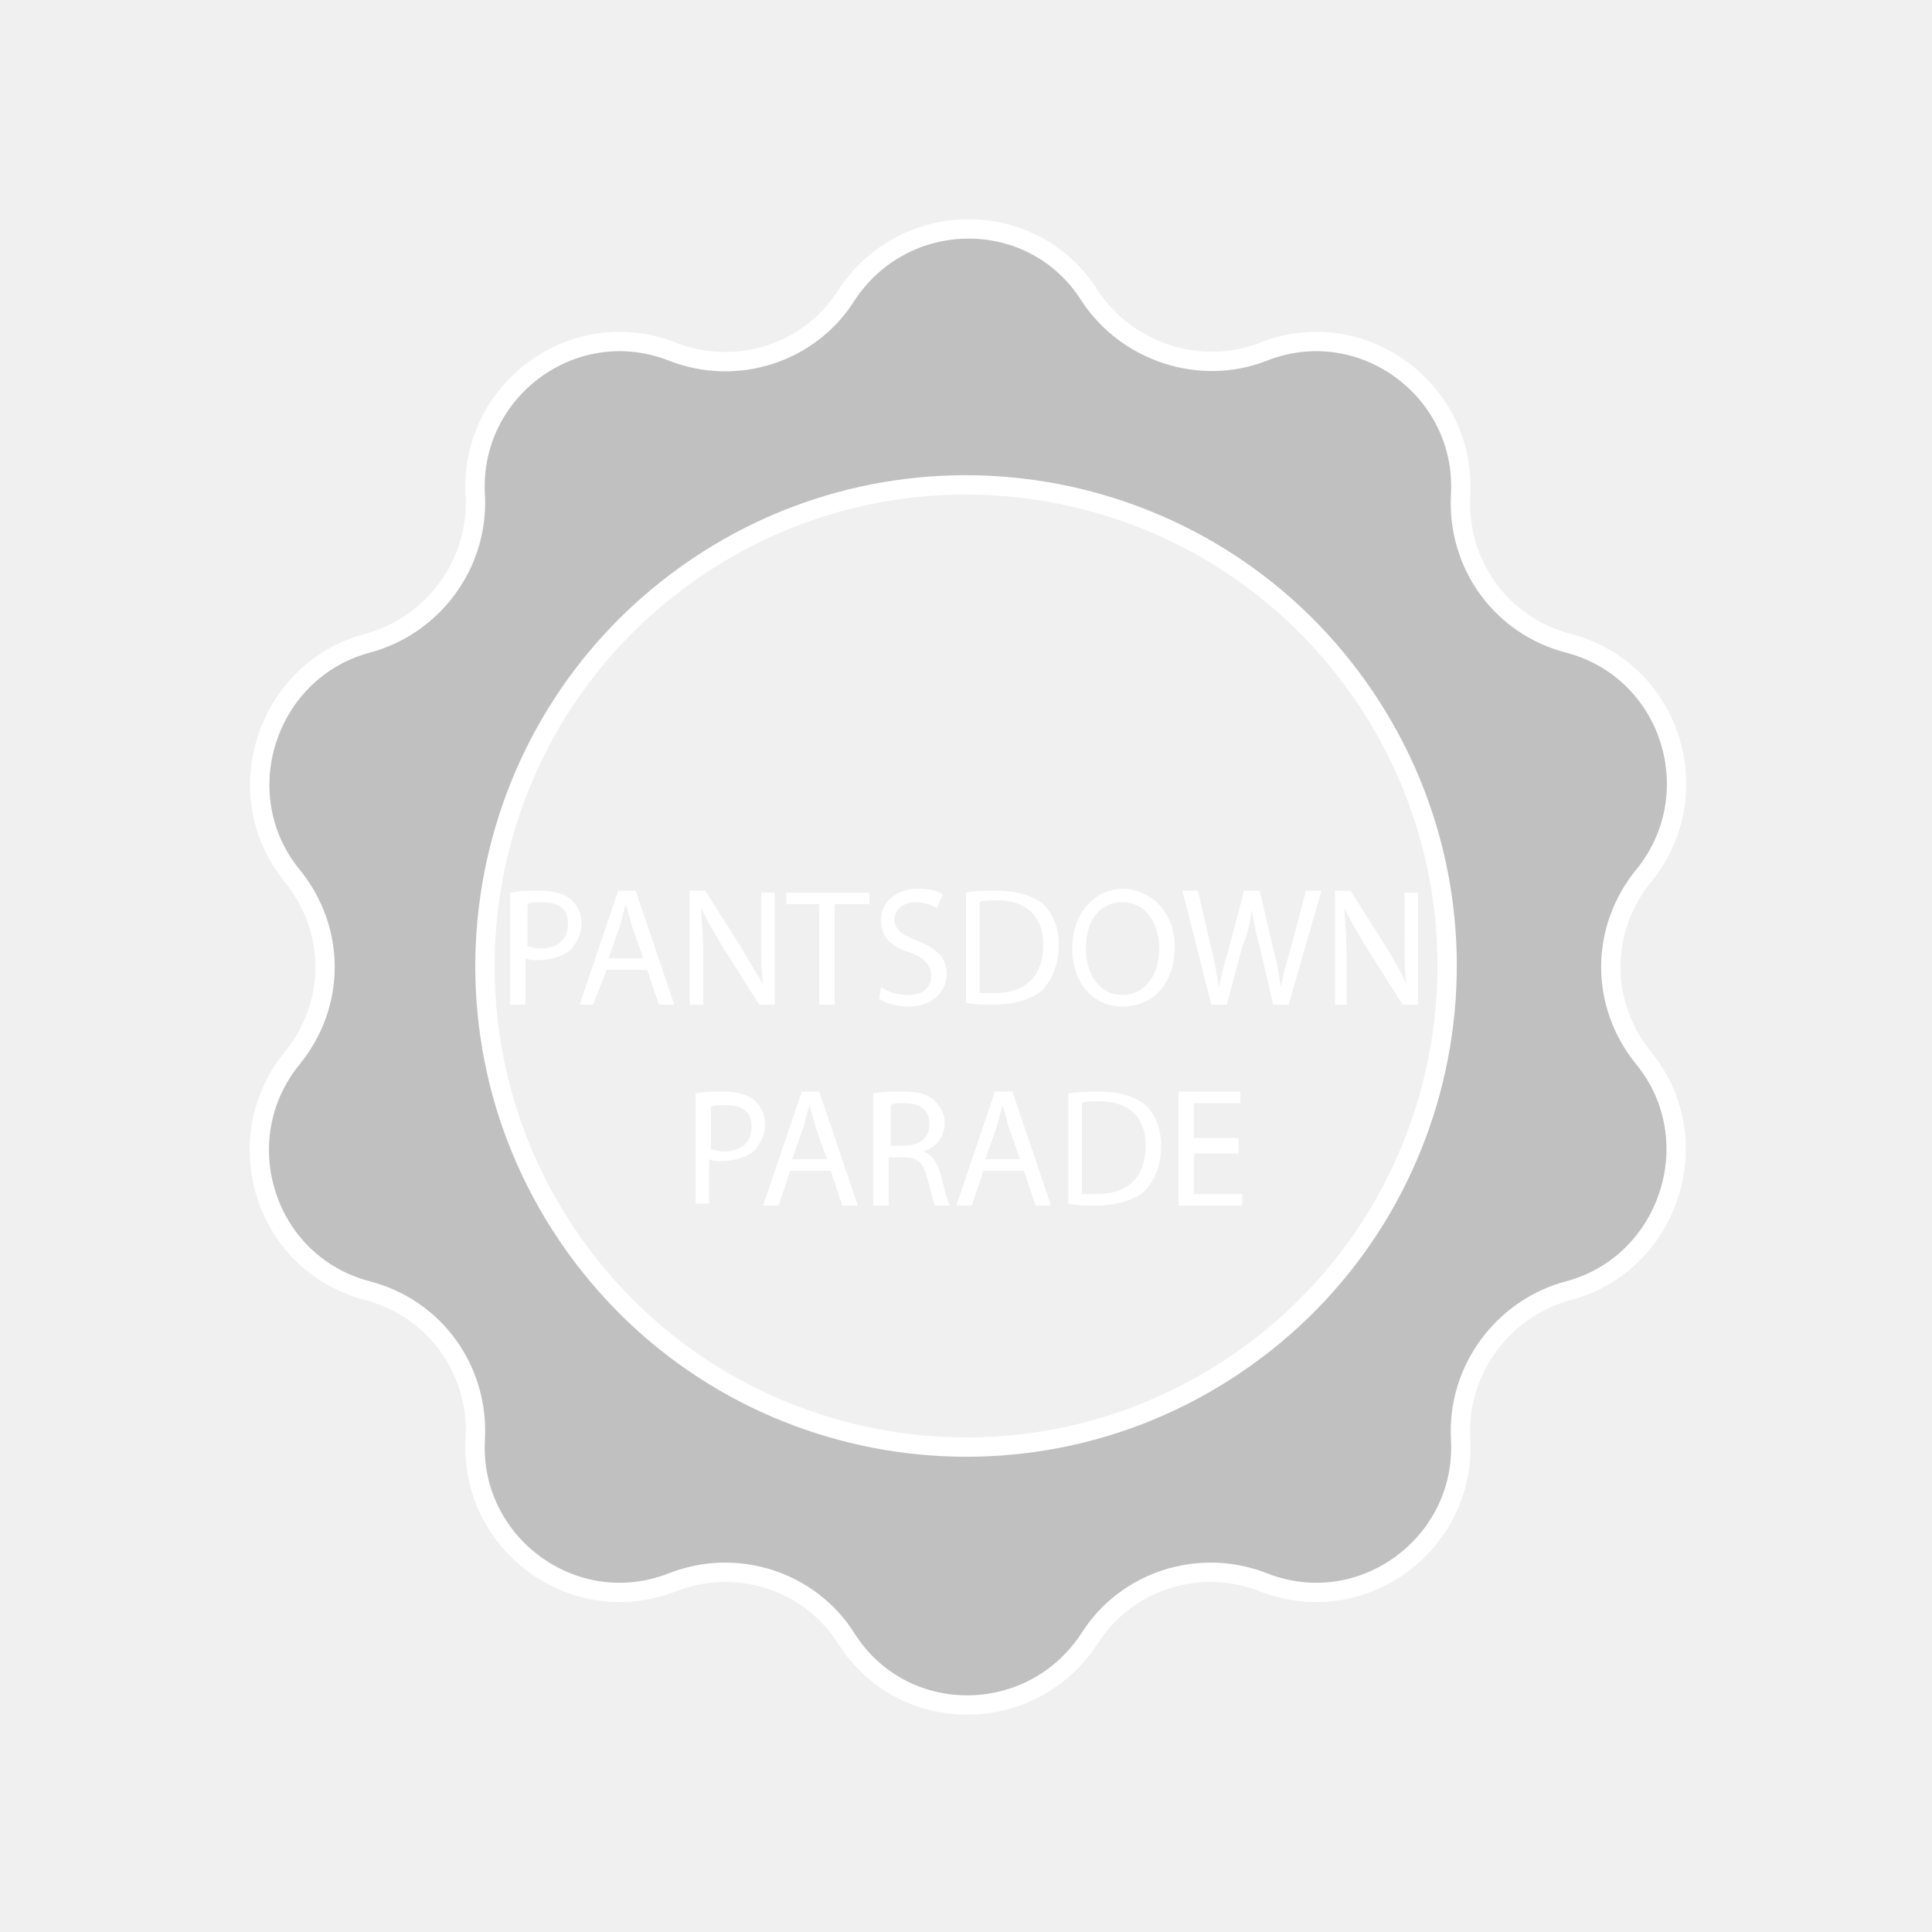
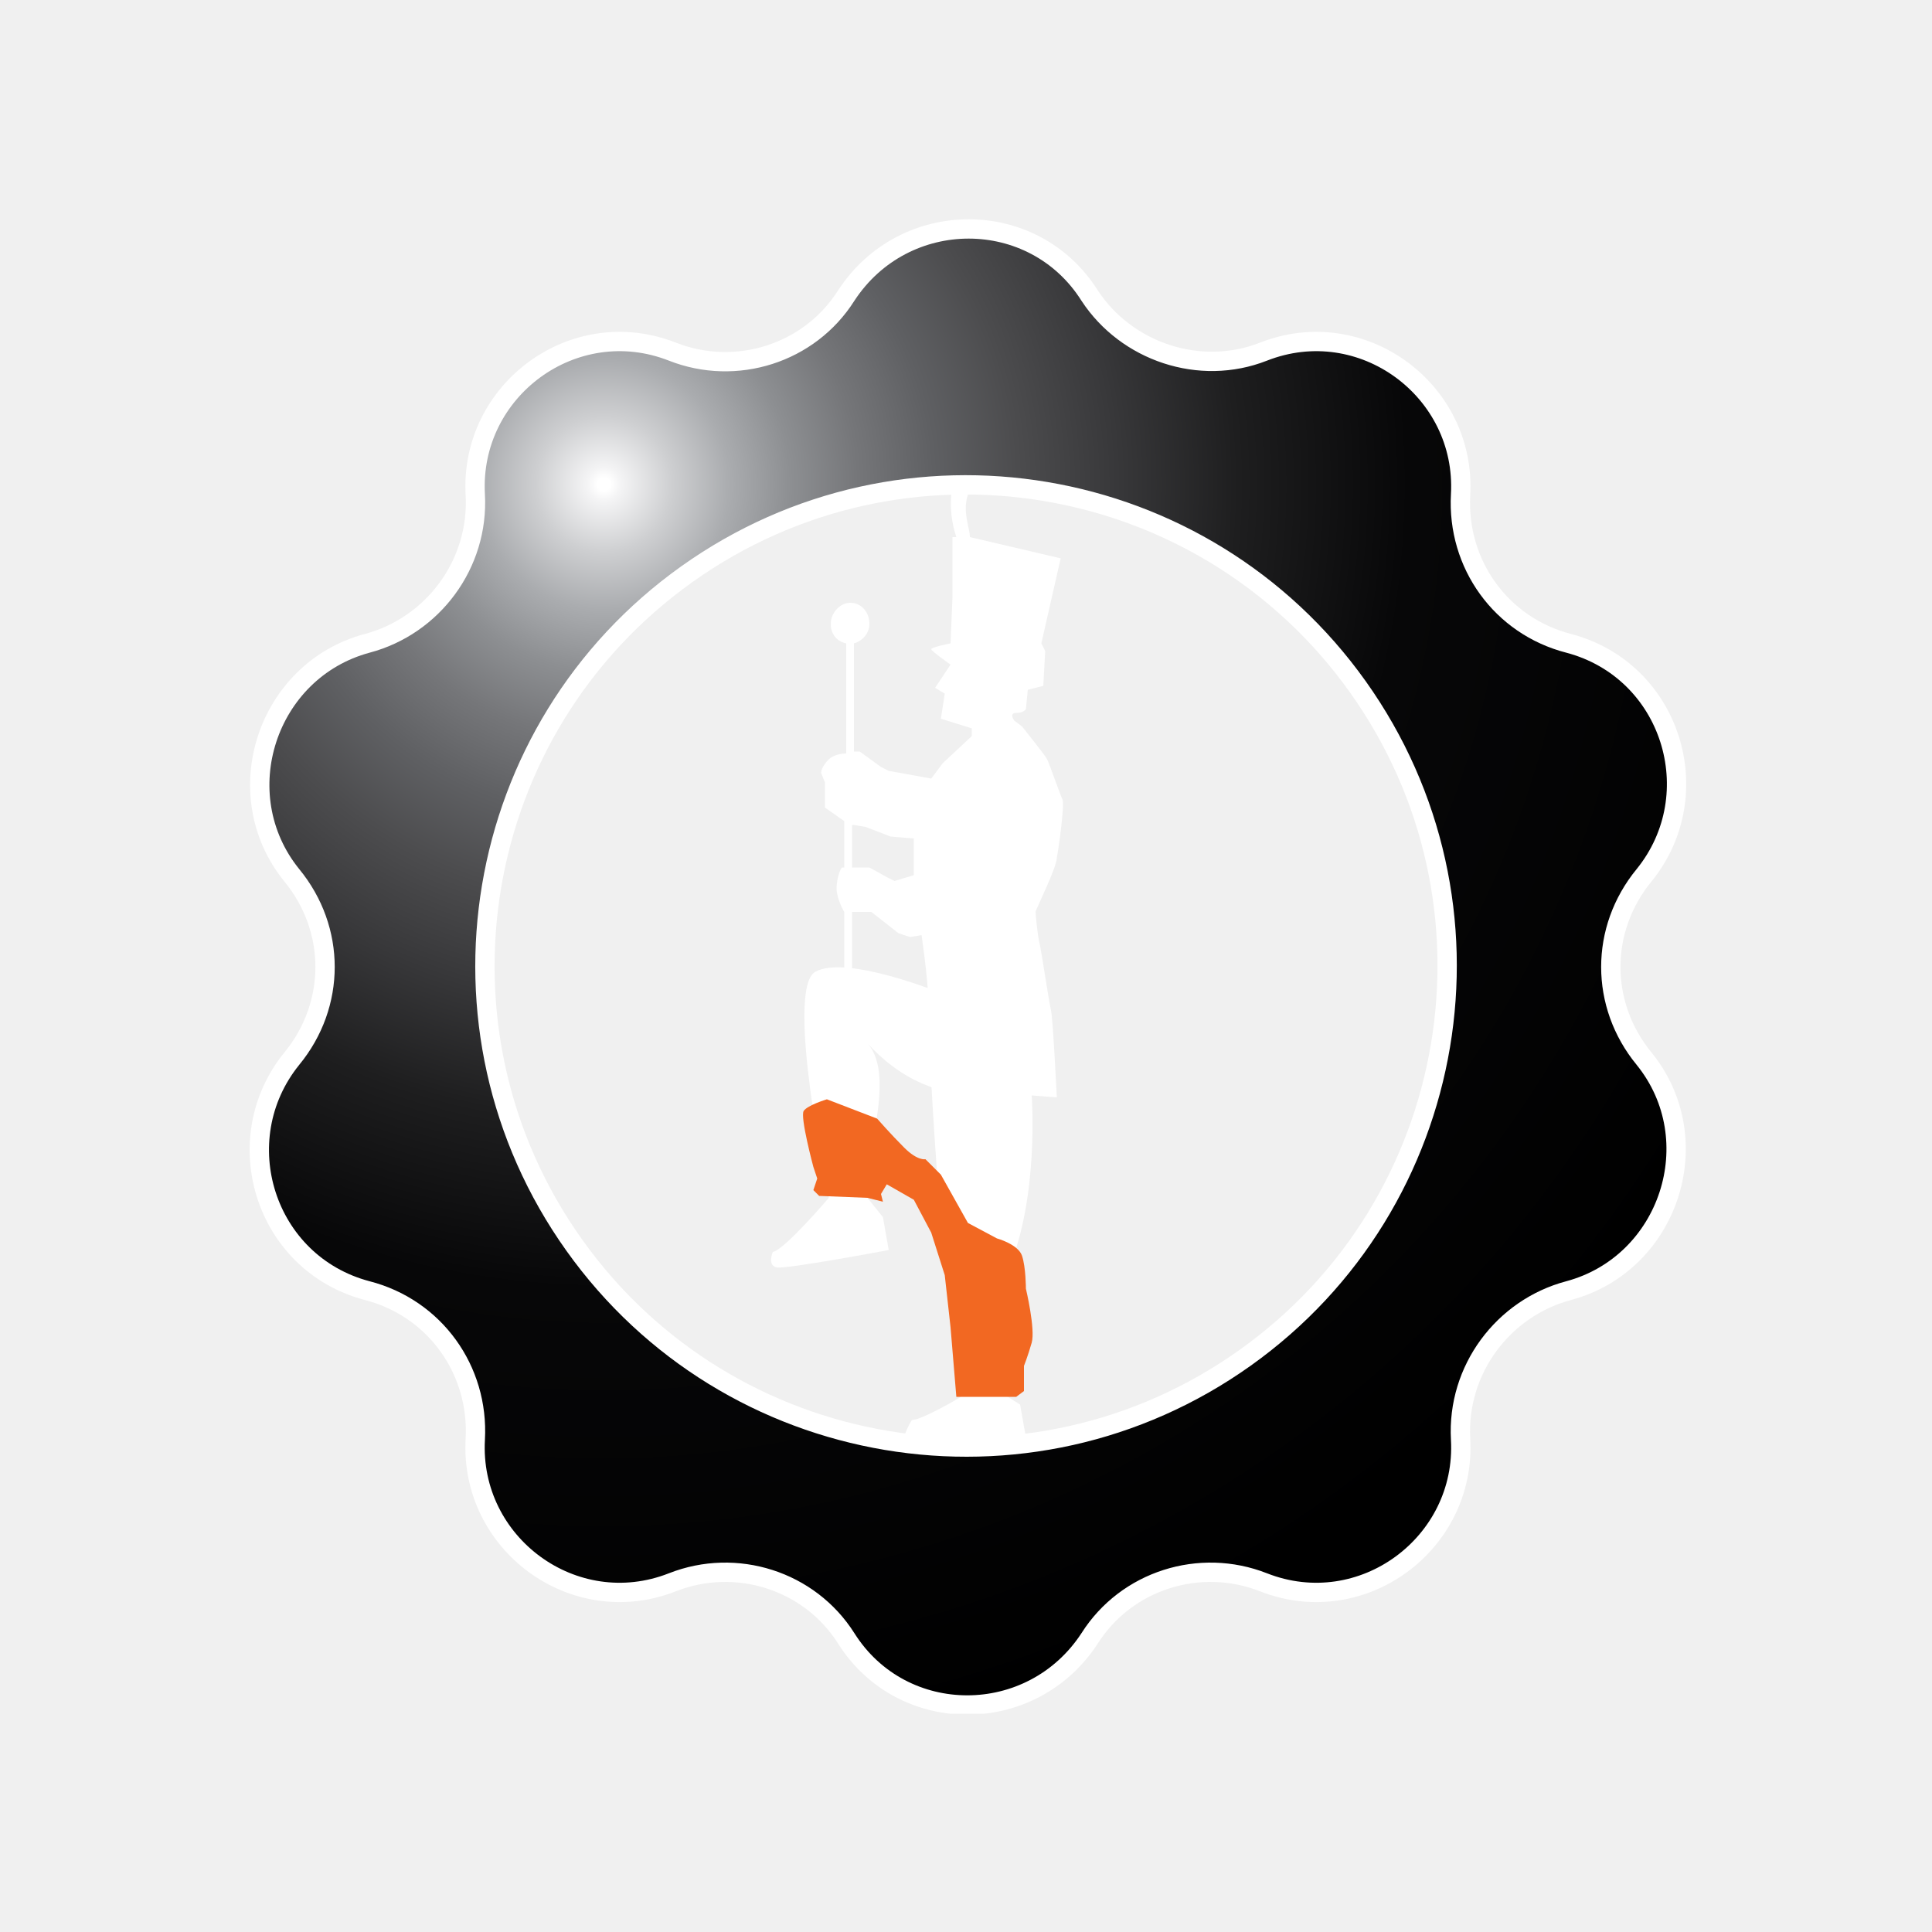
- <svg xmlns="http://www.w3.org/2000/svg" width="100" height="100" viewBox="0 0 100 100">
-   <style>.st0{fill:#3C1C1D;} .st1{opacity:0.2;} .st2{fill:none;stroke:#FFFFFF;stroke-miterlimit:10;} .st3{fill:#FFFFFF;}</style>
-   <path class="st1" d="M75.3 74.7c-.2-3.6 2.2-6.7 5.6-7.6 5.3-1.4 7.4-7.7 4-12-2.2-2.8-2.2-6.7.1-9.5 3.5-4.2 1.5-10.6-3.8-12-3.4-.9-5.7-4.2-5.5-7.7.3-5.4-5-9.4-10.1-7.5-3.3 1.2-7.1 0-9-3-2.9-4.6-9.6-4.7-12.6-.1-2 3-5.7 4.2-9 2.8-5.1-2-10.5 1.9-10.3 7.3.2 3.6-2.2 6.7-5.6 7.6-5.3 1.4-7.4 7.7-4 12 2.2 2.8 2.2 6.7-.1 9.5-3.5 4.2-1.5 10.6 3.8 12 3.4.9 5.7 4.2 5.5 7.7-.3 5.4 5 9.4 10.1 7.5 3.3-1.2 7.1 0 9 3 2.9 4.6 9.6 4.7 12.6.1 2-3 5.7-4.2 9-2.8 5.1 2 10.6-1.9 10.3-7.3zM29.7 64.5c-8-11.2-5.4-26.8 5.8-34.8 11.2-8 26.8-5.4 34.8 5.8 8 11.2 5.4 26.8-5.8 34.8-11.3 8-26.8 5.4-34.8-5.8z" />
-   <path class="st2" d="M65.4 18.2c5.1-2 10.5 2 10.2 7.4-.2 3.6 2.1 6.8 5.6 7.7 5.3 1.4 7.3 7.8 3.9 12-2.3 2.8-2.3 6.7 0 9.5 3.4 4.2 1.3 10.6-3.9 12-3.4.9-5.8 4.1-5.6 7.7.3 5.4-5.1 9.4-10.2 7.4-3.3-1.3-7.1-.1-9 2.9-3 4.6-9.7 4.6-12.6 0-1.9-3-5.7-4.2-9-2.9-5.1 2-10.5-2-10.2-7.4.2-3.6-2.1-6.8-5.6-7.7-5.3-1.4-7.3-7.8-3.9-12 2.3-2.8 2.3-6.7 0-9.5-3.4-4.2-1.3-10.6 3.9-12 3.4-.9 5.8-4.1 5.6-7.7-.3-5.4 5.1-9.4 10.2-7.4 3.3 1.3 7.1.1 9-2.9 3-4.6 9.7-4.6 12.6 0 1.9 2.9 5.7 4.2 9 2.9z" />
-   <ellipse transform="rotate(-35.462 50 49.996)" class="st2" cx="50" cy="50" rx="24.9" ry="24.9" />
+ <svg xmlns="http://www.w3.org/2000/svg" xmlns:xlink="http://www.w3.org/1999/xlink" width="100" height="100" viewBox="0 0 100 100">
+   <style>.st0{fill:#FFFFFF;} .st1{fill:#F26822;} .st2{clip-path:url(#SVGID_2_);} .st3{clip-path:url(#SVGID_4_);fill:url(#SVGID_5_);} .st4{clip-path:url(#SVGID_7_);fill:none;stroke:#FFFFFF;stroke-miterlimit:10;} .st5{clip-path:url(#SVGID_9_);} .st6{clip-path:url(#SVGID_11_);fill:url(#SVGID_12_);} .st7{clip-path:url(#SVGID_14_);fill:none;stroke:#FFFFFF;stroke-miterlimit:10;}</style>
+   <path class="st0" d="M42.7 40.5V41.8l1 .7v2.4h-.1c-.1 0-.3.6-.3 1.1 0 .3.2.9.4 1.2v9.2c0 .1.1.4.2.4s.2-.3.2-.5v-9.1h1l1.4 1.1.6.2.6-.1s.5 3.4.3 3.9c-.2.6-.2 2.3-.2 2.3L48 56h.2s.5 9.3.9 9.6c.2.2.1.4.1.6-.1 1.6.3 4.7.7 6-.3.2-2.2 1.3-2.7 1.3 0 0-.7 1.1-.2 1.1.5.1 6.1-.2 6.1-.2l-.3-1.7-.8-.5c-.2-.7 1.5-5.9.2-6.5 1.6-3.8 1.2-9 1.2-9l1.3.1s-.2-4.1-.3-4.5c-.1-.4-.5-3.1-.6-3.5-.1-.4-.2-1.5-.2-1.6 0-.1 1.1-2.3 1.1-2.8.1-.5.4-2.7.3-3-.1-.2-.7-1.9-.8-2.1-.1-.2-1.3-1.7-1.3-1.7l-.4-.3s-.3-.4.1-.4.5-.2.5-.2l.1-1 .8-.2.1-1.8-.2-.4 1-4.4-4.7-1.1c0-.5-.4-1.3-.1-2.2.5-1.4 1.2-3.1 1.3-4.8 0 0-1.7 2.2-2.1 4.3-.2 1.2 0 2.1.2 2.7h-.2v3.1l-.1 2.4s-1 .2-1 .3c0 .1 1 .8 1 .8l-.8 1.2.5.3-.2 1.3 1.6.5v.4l-1.5 1.4-.6.8-2.2-.4-.4-.2-1.1-.8h-.3v-5.6c.4-.1.8-.5.8-1 0-.6-.4-1.1-1-1.1-.5 0-1 .5-1 1.1 0 .5.3.9.8 1V39c-.3 0-.7.1-.9.3-.4.4-.4.7-.4.7l.2.5zm1.5 2.2l.6.1 1.3.5 1.2.1v1.9l-1 .3-.4-.2-.9-.5h-.6-.3v-2.2z" />
+   <path class="st0" d="M48.7 51.4s-4.9-2-6.5-1.1.7 11.7.7 11.7-2.3 2.7-2.9 2.8c0 0-.3.7.2.8.5.1 5.8-.9 5.8-.9l-.3-1.7-.8-1c-.4-1.6 1.6-6.2 0-8 2 2.2 3.8 2.3 3.8 2.5" />
+   <path class="st1" d="M42.4 61.9l2.5.1.8.2-.1-.4.3-.5-.2-.5.2.5 1.4.8.9 1.7.7 2.2.3 2.7.3 3.6h3.1l.4-.3v-.5-.8s.2-.5.4-1.2-.3-2.8-.3-2.8 0-1.1-.2-1.7c-.2-.6-1.3-.9-1.3-.9l-1.5-.8-1.4-2.5-.8-.8s-.4.1-1.1-.6c-.7-.7-1.4-1.5-1.4-1.5l-2.6-1s-1 .3-1.2.6.5 2.9.5 2.9l.2.6-.2.6.3.3z" />
  <g>
-     <path class="st3" d="M26.5 46.2c.4-.1.8-.1 1.5-.1s1.3.2 1.6.5c.3.3.5.7.5 1.2s-.2.9-.5 1.3c-.4.4-1.1.6-1.8.6-.2 0-.4 0-.6-.1V52h-.8v-5.8zm.8 2.8c.2 0 .4.1.6.1.9 0 1.5-.4 1.5-1.3 0-.8-.5-1.1-1.4-1.1-.3 0-.6 0-.7.1V49zM31.4 50.2l-.7 1.8H30l2-5.9h.9l2 5.9h-.8l-.6-1.8h-2.1zm1.9-.6l-.6-1.7c-.1-.4-.2-.7-.3-1.1-.1.3-.2.7-.3 1.1l-.6 1.7h1.8zM35.7 52v-5.9h.8l1.9 3c.4.7.8 1.3 1.1 1.9-.1-.8-.1-1.5-.1-2.4v-2.4h.7V52h-.8l-1.9-3c-.4-.7-.8-1.3-1.1-2 0 .7.1 1.4.1 2.4V52h-.7zM42.5 46.8h-1.8v-.6H45v.6h-1.8V52h-.8v-5.2zM45.6 51.1c.3.2.8.4 1.4.4.8 0 1.2-.4 1.2-1 0-.5-.3-.9-1.1-1.2-1-.3-1.5-.8-1.5-1.7 0-.9.8-1.6 1.9-1.6.6 0 1 .1 1.3.3l-.3.7c-.2-.1-.6-.3-1.1-.3-.8 0-1.1.5-1.1.9 0 .5.4.8 1.2 1.1 1 .4 1.5.9 1.5 1.7 0 .9-.7 1.7-2 1.7-.6 0-1.2-.2-1.5-.4l.1-.6zM50 46.2c.5-.1 1-.1 1.6-.1 1.1 0 1.9.3 2.4.7.5.5.8 1.2.8 2.1 0 1-.3 1.7-.8 2.3-.5.5-1.5.8-2.6.8-.5 0-1 0-1.4-.1v-5.7zm.7 5.2h.8c1.6 0 2.5-.9 2.5-2.5 0-1.4-.8-2.3-2.4-2.3-.4 0-.7 0-.9.1v4.7zM60.8 49c0 2-1.2 3.1-2.7 3.1-1.5 0-2.6-1.2-2.6-3 0-1.9 1.2-3.1 2.7-3.1 1.5.1 2.6 1.3 2.6 3zm-4.6.1c0 1.3.7 2.4 1.9 2.4s1.9-1.1 1.9-2.4c0-1.2-.6-2.4-1.9-2.4-1.3 0-1.9 1.1-1.9 2.4zM62.7 52l-1.5-5.9h.8l.7 3c.2.7.3 1.5.4 2 .1-.6.3-1.3.5-2l.8-3h.8l.7 3c.2.7.3 1.4.4 2 .1-.6.3-1.3.5-2l.8-3h.8L66.7 52h-.8l-.7-3c-.2-.7-.3-1.3-.4-1.9-.1.6-.2 1.2-.5 1.9l-.8 3h-.8zM69.1 52v-5.9h.8l1.9 3c.4.7.8 1.3 1 1.9-.1-.8-.1-1.5-.1-2.4v-2.4h.7V52h-.8l-1.9-3c-.4-.7-.8-1.3-1.1-2 0 .7.1 1.4.1 2.4V52h-.6zM36 56.6c.4-.1.8-.1 1.5-.1s1.3.2 1.6.5c.3.3.5.7.5 1.2s-.2.9-.5 1.3c-.4.4-1.1.6-1.8.6-.2 0-.4 0-.6-.1v2.3H36v-5.7zm.8 2.9c.2 0 .4.1.6.1.9 0 1.5-.4 1.5-1.3 0-.8-.5-1.1-1.4-1.1-.3 0-.6 0-.7.1v2.2zM40.9 60.6l-.6 1.8h-.8l2-5.9h.9l2 5.9h-.8l-.6-1.8h-2.1zm1.9-.6l-.6-1.7c-.1-.4-.2-.7-.3-1.1-.1.3-.2.7-.3 1.1L41 60h1.8zM45.2 56.6c.4-.1.9-.1 1.5-.1.8 0 1.3.1 1.7.5.3.3.5.7.5 1.1 0 .8-.5 1.3-1.1 1.5.5.2.7.6.9 1.2.2.8.3 1.4.5 1.6h-.8c-.1-.2-.2-.7-.4-1.4-.2-.8-.5-1.1-1.2-1.1H46v2.5h-.8v-5.8zm.8 2.7h.8c.8 0 1.3-.4 1.3-1.1 0-.8-.5-1.1-1.3-1.1-.4 0-.6 0-.7.1v2.1zM50.9 60.6l-.6 1.8h-.8l2-5.9h.9l2 5.9h-.8l-.6-1.8h-2.1zm1.9-.6l-.6-1.7c-.1-.4-.2-.7-.3-1.1-.1.3-.2.7-.3 1.1L51 60h1.8zM55.3 56.6c.5-.1 1-.1 1.6-.1 1.1 0 1.9.3 2.4.7.5.5.8 1.2.8 2.1 0 1-.3 1.7-.8 2.3-.5.5-1.5.8-2.6.8-.5 0-1 0-1.4-.1v-5.7zm.7 5.2h.8c1.6 0 2.5-.9 2.5-2.5 0-1.4-.8-2.3-2.4-2.3-.4 0-.7 0-.9.1v4.7zM64.1 59.7h-2.3v2.1h2.5v.6H61v-5.9h3.2v.6h-2.4v1.8h2.3v.8z" />
+     <defs>
+       <path id="SVGID_1_" d="M12.8 11.3h74.5v77.4H12.8z" />
+     </defs>
+     <clipPath id="SVGID_2_">
+       <use xlink:href="#SVGID_1_" overflow="visible" />
+     </clipPath>
+     <g class="st2">
+       <defs>
+         <path id="SVGID_3_" d="M29.7 64.5c-8-11.2-5.4-26.8 5.8-34.8 11.2-8 26.8-5.4 34.8 5.8 8 11.2 5.4 26.8-5.8 34.8-4.4 3.1-9.4 4.6-14.4 4.6-7.9 0-15.5-3.6-20.4-10.4M44 15.2c-2 3-5.7 4.2-9 2.8-5.1-2-10.5 1.9-10.3 7.3.2 3.6-2.2 6.7-5.6 7.6-5.3 1.4-7.4 7.7-4 12 2.2 2.8 2.2 6.7-.1 9.5-3.5 4.2-1.5 10.6 3.8 12 3.4.9 5.7 4.2 5.5 7.7-.3 5.4 5 9.4 10.1 7.5 3.3-1.2 7.1 0 9 3 2.9 4.6 9.6 4.7 12.6.1 2-3 5.7-4.2 9-2.8 5.1 2 10.5-1.9 10.3-7.3-.2-3.6 2.2-6.7 5.6-7.6 5.3-1.4 7.4-7.7 4-12-2.2-2.8-2.2-6.7.1-9.5 3.5-4.2 1.5-10.6-3.8-12-3.4-.9-5.7-4.2-5.5-7.7.3-5.4-5-9.4-10.1-7.5-3.3 1.2-7.1 0-9-3-1.5-2.3-3.9-3.5-6.4-3.5-2.3 0-4.7 1.1-6.2 3.4" />
+       </defs>
+       <clipPath id="SVGID_4_">
+         <use xlink:href="#SVGID_3_" overflow="visible" />
+       </clipPath>
+       <radialGradient id="SVGID_5_" cx="1.069" cy="-.8" r="1" gradientTransform="matrix(47.4546 47.4546 47.4546 -47.4546 18.2353 -63.9626)" gradientUnits="userSpaceOnUse">
+         <stop offset="0" stop-color="#FFF" />
+         <stop offset=".005" stop-color="#FFF" />
+         <stop offset=".013" stop-color="#F4F4F5" />
+         <stop offset=".053" stop-color="#CECFD1" />
+         <stop offset=".098" stop-color="#AAACAF" />
+         <stop offset=".146" stop-color="#8D8F92" />
+         <stop offset=".199" stop-color="#757679" />
+         <stop offset=".258" stop-color="#5F6063" />
+         <stop offset=".324" stop-color="#4C4C4E" />
+         <stop offset=".401" stop-color="#38383A" />
+         <stop offset=".496" stop-color="#1E1E1F" />
+         <stop offset=".629" stop-color="#070708" />
+         <stop offset="1" />
+       </radialGradient>
+       <path class="st3" d="M50-26.8l77.3 77.4L50 127.9l-77.3-77.3" />
+     </g>
+     <g class="st2">
+       <defs>
+         <path id="SVGID_6_" d="M12.8 11.3h74.5v77.4H12.8z" />
+       </defs>
+       <clipPath id="SVGID_7_">
+         <use xlink:href="#SVGID_6_" overflow="visible" />
+       </clipPath>
+       <path class="st4" d="M65.4 18.2c5.1-2 10.5 2 10.2 7.4-.2 3.6 2.1 6.8 5.6 7.7 5.3 1.4 7.3 7.8 3.9 12-2.3 2.8-2.3 6.7 0 9.5 3.4 4.2 1.3 10.6-3.9 12-3.4.9-5.8 4.1-5.6 7.7.3 5.4-5.1 9.4-10.2 7.4-3.3-1.3-7.1-.1-9 2.9-3 4.6-9.7 4.6-12.6 0-1.9-3-5.7-4.2-9-2.9-5.1 2-10.5-2-10.2-7.4.2-3.6-2.1-6.8-5.6-7.7-5.3-1.4-7.3-7.8-3.9-12 2.3-2.8 2.3-6.7 0-9.5-3.4-4.2-1.3-10.6 3.9-12 3.4-.9 5.8-4.1 5.6-7.7-.3-5.4 5.1-9.4 10.2-7.4 3.3 1.3 7.1.1 9-2.9 3-4.6 9.7-4.6 12.6 0 1.9 2.9 5.7 4.2 9 2.9z" />
+       <ellipse transform="matrix(0.8145 -0.5802 0.5802 0.8145 -19.7331 38.2829)" class="st4" cx="50" cy="50" rx="24.9" ry="24.9" />
+     </g>
  </g>
</svg>
